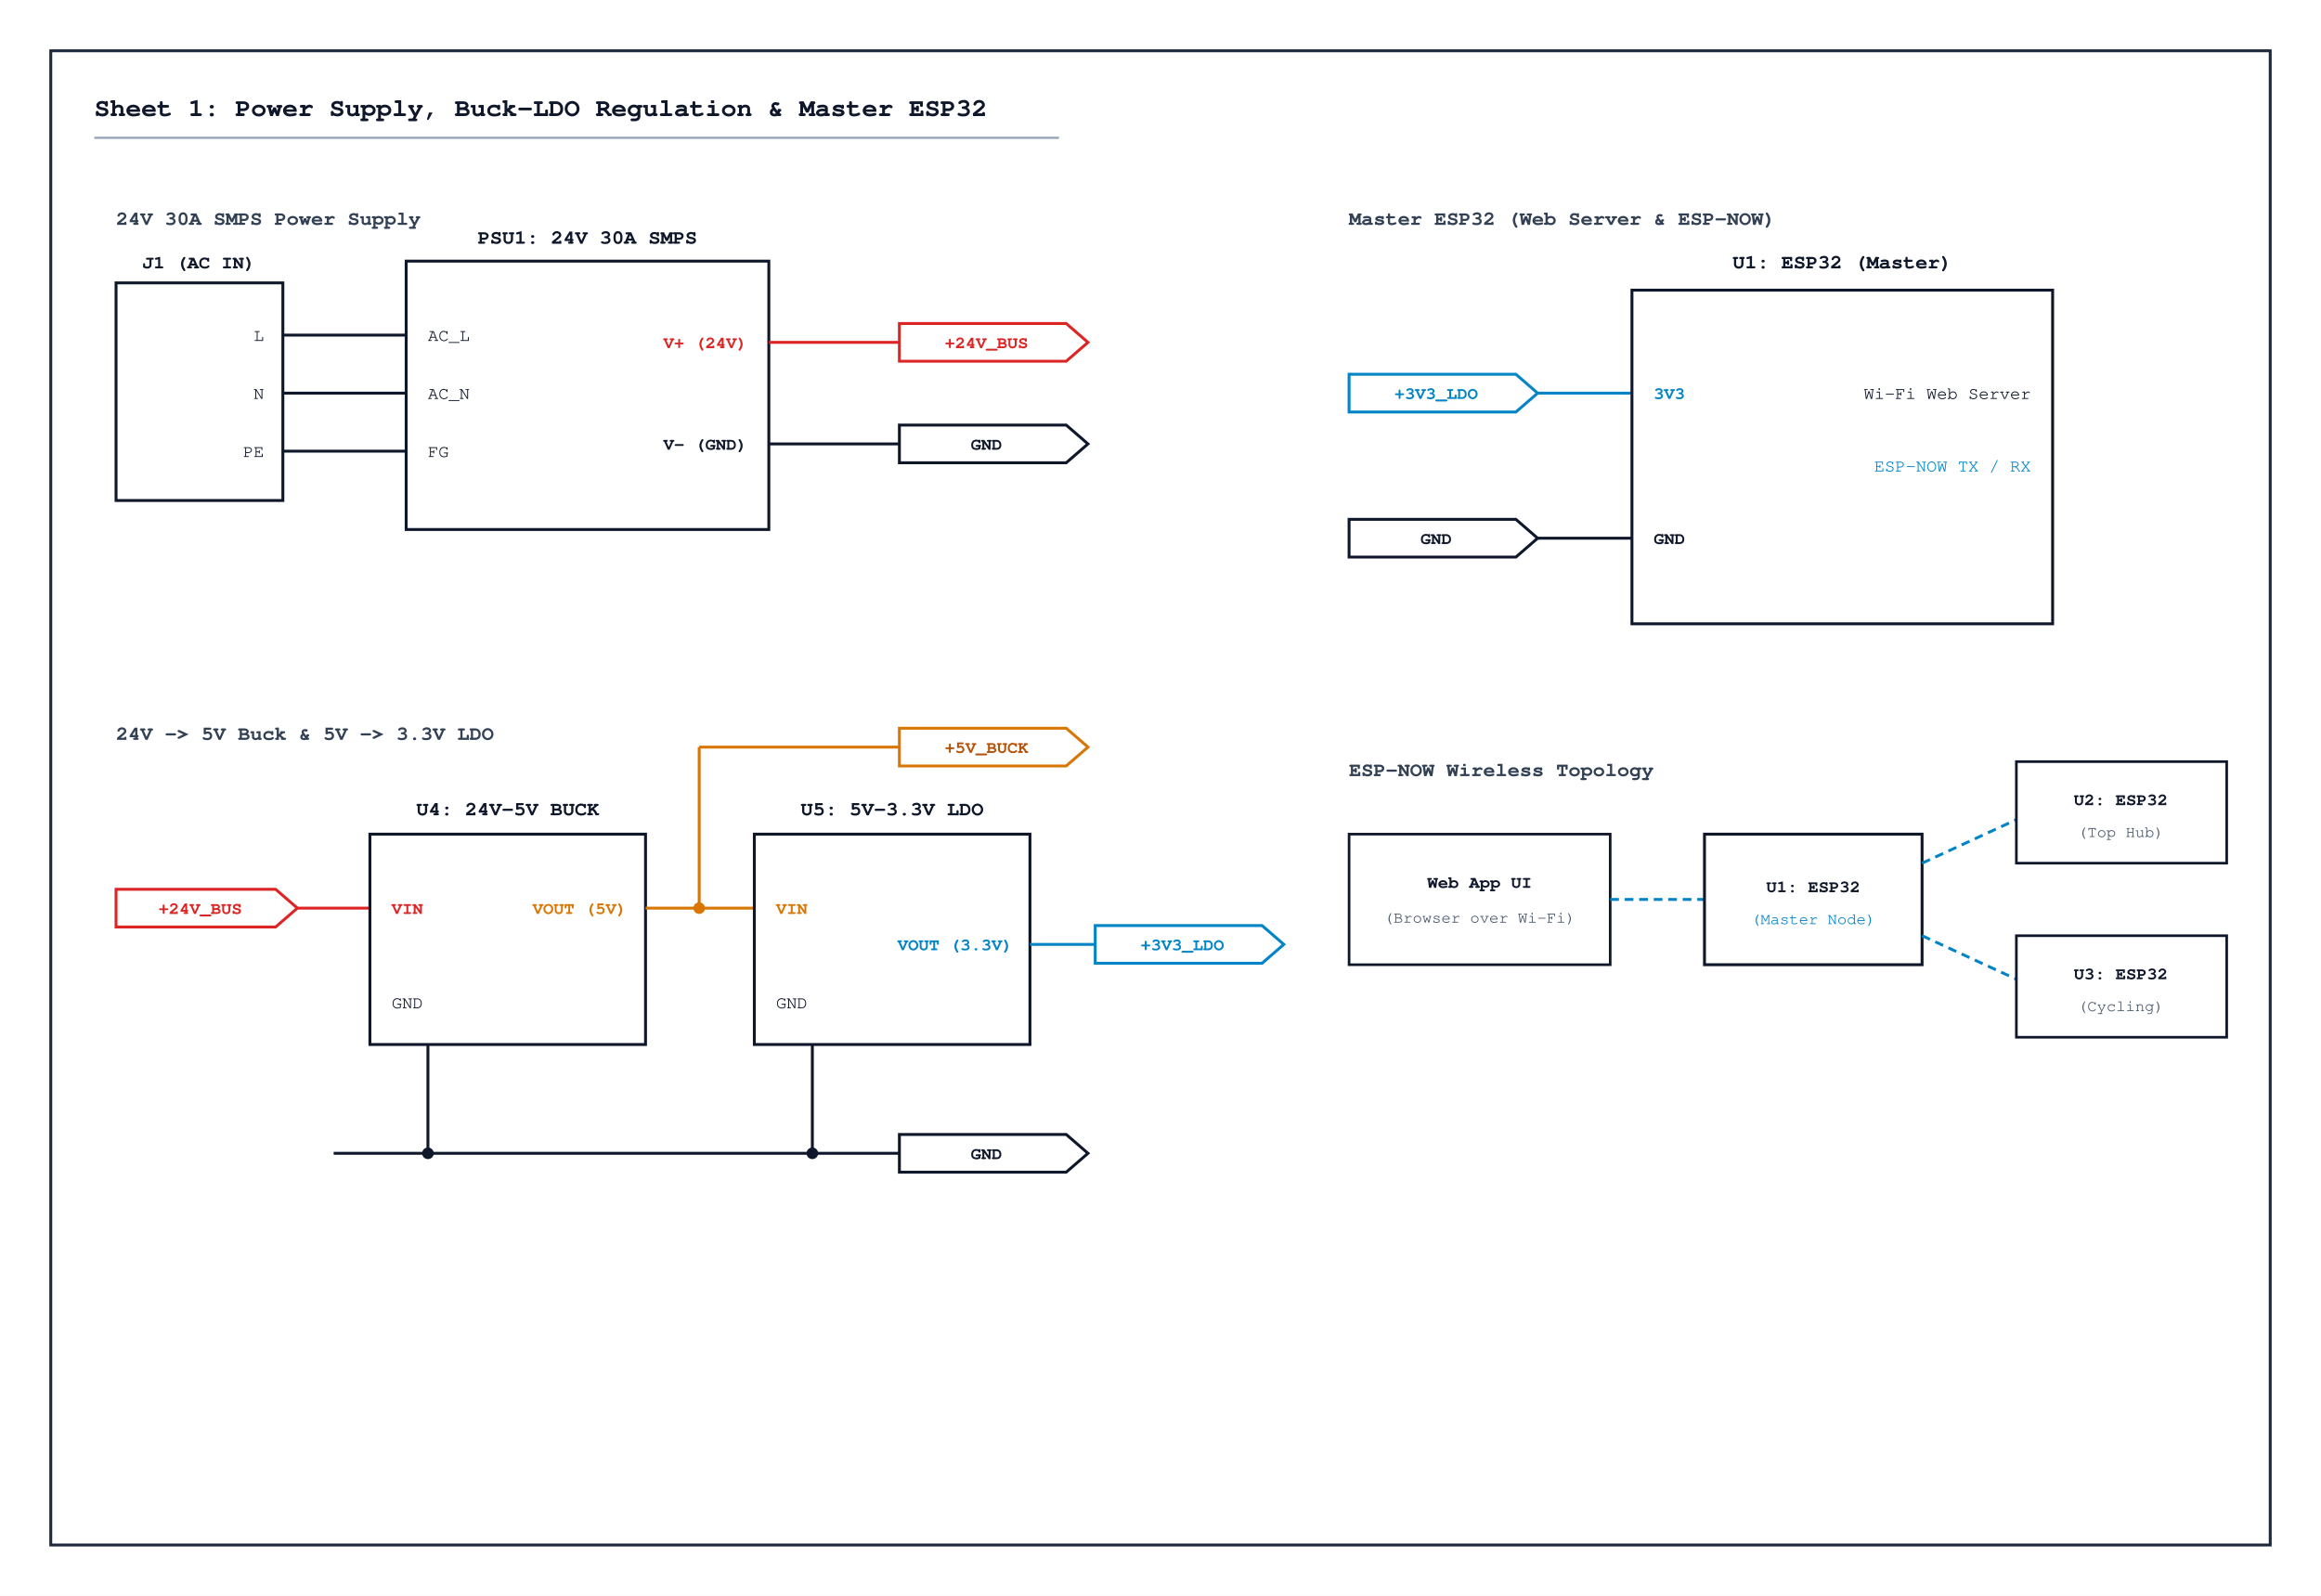
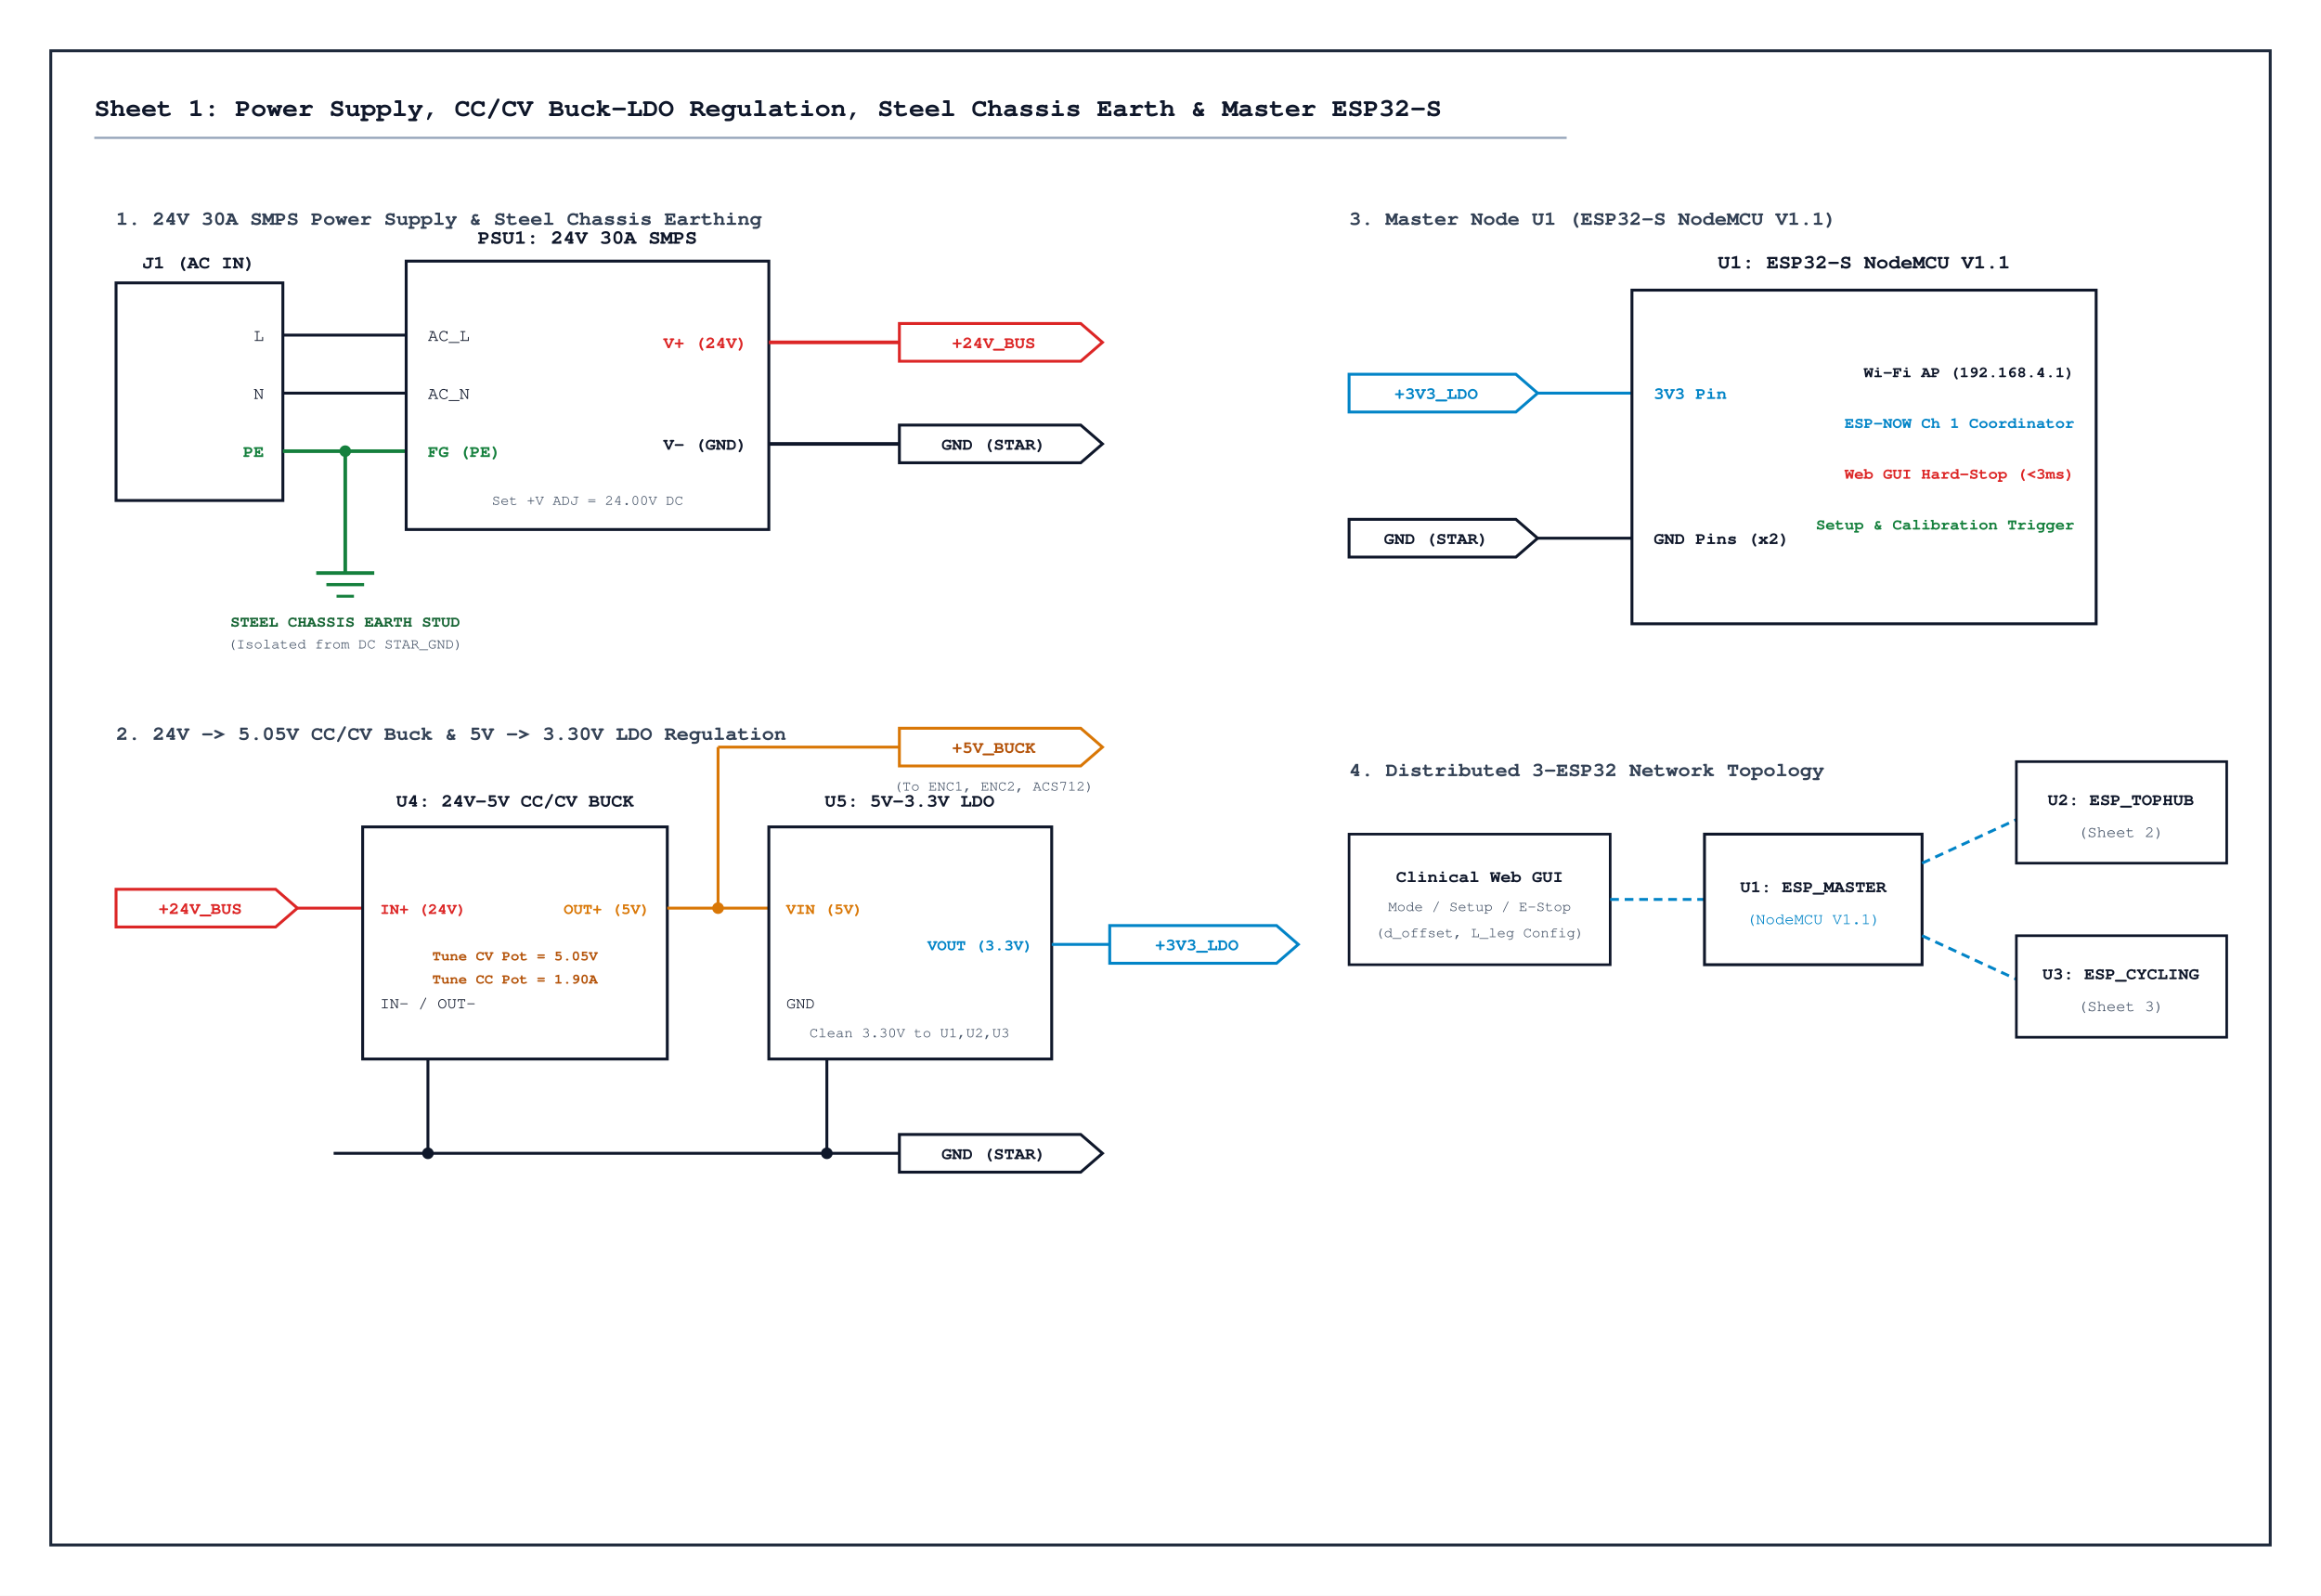
<svg xmlns="http://www.w3.org/2000/svg" viewBox="0 0 1600 1100" width="1600" height="1100" font-family="Courier, 'Courier New', monospace">
  <rect x="0" y="0" width="1600" height="1100" fill="#ffffff" />
  <rect x="35" y="35" width="1530" height="1030" fill="none" stroke="#1e293b" stroke-width="2" />
-   <text x="65" y="80" fill="#0f172a" font-size="18" font-weight="bold">Sheet 1: Power Supply, Buck-LDO Regulation &amp; Master ESP32</text>
-   <line x1="65" y1="95" x2="730" y2="95" stroke="#94a3b8" stroke-width="1.5" />
-   <text x="80" y="155" fill="#334155" font-size="14" font-weight="bold">24V 30A SMPS Power Supply</text>
+   <text x="65" y="80" fill="#0f172a" font-size="18" font-weight="bold">Sheet 1: Power Supply, CC/CV Buck-LDO Regulation, Steel Chassis Earth &amp; Master ESP32-S</text>
+   <line x1="65" y1="95" x2="1080" y2="95" stroke="#94a3b8" stroke-width="1.5" />
+   <text x="80" y="155" fill="#334155" font-size="14" font-weight="bold">1. 24V 30A SMPS Power Supply &amp; Steel Chassis Earthing</text>
  <rect x="80" y="195" width="115" height="150" fill="#ffffff" stroke="#0f172a" stroke-width="2" />
  <text x="137" y="185" fill="#0f172a" font-size="13" font-weight="bold" text-anchor="middle">J1 (AC IN)</text>
  <text x="182" y="235" fill="#0f172a" font-size="12" text-anchor="end">L</text>
  <text x="182" y="275" fill="#0f172a" font-size="12" text-anchor="end">N</text>
-   <text x="182" y="315" fill="#0f172a" font-size="12" text-anchor="end">PE</text>
+   <text x="182" y="315" fill="#15803d" font-size="12" font-weight="bold" text-anchor="end">PE</text>
  <line x1="195" y1="231" x2="280" y2="231" stroke="#0f172a" stroke-width="2" />
  <line x1="195" y1="271" x2="280" y2="271" stroke="#0f172a" stroke-width="2" />
-   <line x1="195" y1="311" x2="280" y2="311" stroke="#0f172a" stroke-width="2" />
+   <line x1="195" y1="311" x2="280" y2="311" stroke="#15803d" stroke-width="2.5" />
+   <circle cx="238" cy="311" r="4" fill="#15803d" />
+   <line x1="238" y1="311" x2="238" y2="395" stroke="#15803d" stroke-width="2.5" />
+   <line x1="218" y1="395" x2="258" y2="395" stroke="#15803d" stroke-width="2.5" />
+   <line x1="225" y1="403" x2="251" y2="403" stroke="#15803d" stroke-width="2.2" />
+   <line x1="232" y1="411" x2="244" y2="411" stroke="#15803d" stroke-width="2" />
+   <text x="238" y="432" fill="#166534" font-size="11" font-weight="bold" text-anchor="middle">STEEL CHASSIS EARTH STUD</text>
+   <text x="238" y="447" fill="#475569" font-size="10" text-anchor="middle">(Isolated from DC STAR_GND)</text>
  <rect x="280" y="180" width="250" height="185" fill="#ffffff" stroke="#0f172a" stroke-width="2" />
  <text x="405" y="168" fill="#0f172a" font-size="14" font-weight="bold" text-anchor="middle">PSU1: 24V 30A SMPS</text>
  <text x="295" y="235" fill="#0f172a" font-size="12">AC_L</text>
  <text x="295" y="275" fill="#0f172a" font-size="12">AC_N</text>
-   <text x="295" y="315" fill="#0f172a" font-size="12">FG</text>
+   <text x="295" y="315" fill="#15803d" font-size="12" font-weight="bold">FG (PE)</text>
+   <text x="405" y="348" fill="#475569" font-size="10" text-anchor="middle">Set +V ADJ = 24.00V DC</text>
  <text x="515" y="240" fill="#dc2626" font-size="12" font-weight="bold" text-anchor="end">V+ (24V)</text>
  <text x="515" y="310" fill="#0f172a" font-size="12" font-weight="bold" text-anchor="end">V- (GND)</text>
-   <line x1="530" y1="236" x2="620" y2="236" stroke="#dc2626" stroke-width="2" />
-   <polygon points="620,223 735,223 750,236 735,249 620,249" fill="#ffffff" stroke="#dc2626" stroke-width="2" />
-   <text x="680" y="240" fill="#dc2626" font-size="12" font-weight="bold" text-anchor="middle">+24V_BUS</text>
-   <line x1="530" y1="306" x2="620" y2="306" stroke="#0f172a" stroke-width="2" />
-   <polygon points="620,293 735,293 750,306 735,319 620,319" fill="#ffffff" stroke="#0f172a" stroke-width="2" />
-   <text x="680" y="310" fill="#0f172a" font-size="12" font-weight="bold" text-anchor="middle">GND</text>
-   <text x="80" y="510" fill="#334155" font-size="14" font-weight="bold">24V -&gt; 5V Buck &amp; 5V -&gt; 3.3V LDO</text>
+   <line x1="530" y1="236" x2="620" y2="236" stroke="#dc2626" stroke-width="2.5" />
+   <polygon points="620,223 745,223 760,236 745,249 620,249" fill="#ffffff" stroke="#dc2626" stroke-width="2" />
+   <text x="685" y="240" fill="#dc2626" font-size="12" font-weight="bold" text-anchor="middle">+24V_BUS</text>
+   <line x1="530" y1="306" x2="620" y2="306" stroke="#0f172a" stroke-width="2.5" />
+   <polygon points="620,293 745,293 760,306 745,319 620,319" fill="#ffffff" stroke="#0f172a" stroke-width="2" />
+   <text x="685" y="310" fill="#0f172a" font-size="12" font-weight="bold" text-anchor="middle">GND (STAR)</text>
+   <text x="80" y="510" fill="#334155" font-size="14" font-weight="bold">2. 24V -&gt; 5.05V CC/CV Buck &amp; 5V -&gt; 3.30V LDO Regulation</text>
  <polygon points="80,613 190,613 205,626 190,639 80,639" fill="#ffffff" stroke="#dc2626" stroke-width="2" />
  <text x="138" y="630" fill="#dc2626" font-size="12" font-weight="bold" text-anchor="middle">+24V_BUS</text>
-   <line x1="205" y1="626" x2="255" y2="626" stroke="#dc2626" stroke-width="2" />
-   <rect x="255" y="575" width="190" height="145" fill="#ffffff" stroke="#0f172a" stroke-width="2" />
-   <text x="350" y="562" fill="#0f172a" font-size="14" font-weight="bold" text-anchor="middle">U4: 24V-5V BUCK</text>
-   <text x="270" y="630" fill="#dc2626" font-size="12" font-weight="bold">VIN</text>
-   <text x="270" y="695" fill="#0f172a" font-size="12">GND</text>
-   <text x="432" y="630" fill="#d97706" font-size="12" font-weight="bold" text-anchor="end">VOUT (5V)</text>
-   <line x1="295" y1="720" x2="295" y2="795" stroke="#0f172a" stroke-width="2" />
+   <line x1="205" y1="626" x2="250" y2="626" stroke="#dc2626" stroke-width="2" />
+   <rect x="250" y="570" width="210" height="160" fill="#ffffff" stroke="#0f172a" stroke-width="2" />
+   <text x="355" y="556" fill="#0f172a" font-size="13" font-weight="bold" text-anchor="middle">U4: 24V-5V CC/CV BUCK</text>
+   <text x="262" y="630" fill="#dc2626" font-size="11" font-weight="bold">IN+ (24V)</text>
+   <text x="262" y="695" fill="#0f172a" font-size="11">IN- / OUT-</text>
+   <text x="448" y="630" fill="#d97706" font-size="11" font-weight="bold" text-anchor="end">OUT+ (5V)</text>
+   <text x="355" y="662" fill="#b45309" font-size="10" font-weight="bold" text-anchor="middle">Tune CV Pot = 5.05V</text>
+   <text x="355" y="678" fill="#b45309" font-size="10" font-weight="bold" text-anchor="middle">Tune CC Pot = 1.90A</text>
+   <line x1="295" y1="730" x2="295" y2="795" stroke="#0f172a" stroke-width="2" />
  <circle cx="295" cy="795" r="4" fill="#0f172a" />
-   <line x1="445" y1="626" x2="520" y2="626" stroke="#d97706" stroke-width="2" />
-   <circle cx="482" cy="626" r="4" fill="#d97706" />
-   <line x1="482" y1="626" x2="482" y2="515" stroke="#d97706" stroke-width="2" />
-   <line x1="482" y1="515" x2="620" y2="515" stroke="#d97706" stroke-width="2" />
-   <polygon points="620,502 735,502 750,515 735,528 620,528" fill="#ffffff" stroke="#d97706" stroke-width="2" />
-   <text x="680" y="519" fill="#b45309" font-size="12" font-weight="bold" text-anchor="middle">+5V_BUCK</text>
-   <rect x="520" y="575" width="190" height="145" fill="#ffffff" stroke="#0f172a" stroke-width="2" />
-   <text x="615" y="562" fill="#0f172a" font-size="14" font-weight="bold" text-anchor="middle">U5: 5V-3.3V LDO</text>
-   <text x="535" y="630" fill="#d97706" font-size="12" font-weight="bold">VIN</text>
-   <text x="535" y="695" fill="#0f172a" font-size="12">GND</text>
-   <text x="698" y="655" fill="#0284c7" font-size="12" font-weight="bold" text-anchor="end">VOUT (3.3V)</text>
-   <line x1="560" y1="720" x2="560" y2="795" stroke="#0f172a" stroke-width="2" />
-   <circle cx="560" cy="795" r="4" fill="#0f172a" />
-   <line x1="710" y1="651" x2="755" y2="651" stroke="#0284c7" stroke-width="2" />
-   <polygon points="755,638 870,638 885,651 870,664 755,664" fill="#ffffff" stroke="#0284c7" stroke-width="2" />
-   <text x="815" y="655" fill="#0284c7" font-size="12" font-weight="bold" text-anchor="middle">+3V3_LDO</text>
+   <line x1="460" y1="626" x2="530" y2="626" stroke="#d97706" stroke-width="2" />
+   <circle cx="495" cy="626" r="4" fill="#d97706" />
+   <line x1="495" y1="626" x2="495" y2="515" stroke="#d97706" stroke-width="2" />
+   <line x1="495" y1="515" x2="620" y2="515" stroke="#d97706" stroke-width="2" />
+   <polygon points="620,502 745,502 760,515 745,528 620,528" fill="#ffffff" stroke="#d97706" stroke-width="2" />
+   <text x="685" y="519" fill="#b45309" font-size="12" font-weight="bold" text-anchor="middle">+5V_BUCK</text>
+   <text x="685" y="545" fill="#475569" font-size="10" text-anchor="middle">(To ENC1, ENC2, ACS712)</text>
+   <rect x="530" y="570" width="195" height="160" fill="#ffffff" stroke="#0f172a" stroke-width="2" />
+   <text x="627" y="556" fill="#0f172a" font-size="13" font-weight="bold" text-anchor="middle">U5: 5V-3.3V LDO</text>
+   <text x="542" y="630" fill="#d97706" font-size="11" font-weight="bold">VIN (5V)</text>
+   <text x="542" y="695" fill="#0f172a" font-size="11">GND</text>
+   <text x="712" y="655" fill="#0284c7" font-size="11" font-weight="bold" text-anchor="end">VOUT (3.3V)</text>
+   <text x="627" y="715" fill="#475569" font-size="10" text-anchor="middle">Clean 3.30V to U1,U2,U3</text>
+   <line x1="570" y1="730" x2="570" y2="795" stroke="#0f172a" stroke-width="2" />
+   <circle cx="570" cy="795" r="4" fill="#0f172a" />
+   <line x1="725" y1="651" x2="765" y2="651" stroke="#0284c7" stroke-width="2" />
+   <polygon points="765,638 880,638 895,651 880,664 765,664" fill="#ffffff" stroke="#0284c7" stroke-width="2" />
+   <text x="825" y="655" fill="#0284c7" font-size="12" font-weight="bold" text-anchor="middle">+3V3_LDO</text>
  <line x1="230" y1="795" x2="620" y2="795" stroke="#0f172a" stroke-width="2" />
-   <polygon points="620,782 735,782 750,795 735,808 620,808" fill="#ffffff" stroke="#0f172a" stroke-width="2" />
-   <text x="680" y="799" fill="#0f172a" font-size="12" font-weight="bold" text-anchor="middle">GND</text>
-   <text x="930" y="155" fill="#334155" font-size="14" font-weight="bold">Master ESP32 (Web Server &amp; ESP-NOW)</text>
+   <polygon points="620,782 745,782 760,795 745,808 620,808" fill="#ffffff" stroke="#0f172a" stroke-width="2" />
+   <text x="685" y="799" fill="#0f172a" font-size="12" font-weight="bold" text-anchor="middle">GND (STAR)</text>
+   <text x="930" y="155" fill="#334155" font-size="14" font-weight="bold">3. Master Node U1 (ESP32-S NodeMCU V1.1)</text>
  <polygon points="930,258 1045,258 1060,271 1045,284 930,284" fill="#ffffff" stroke="#0284c7" stroke-width="2" />
  <text x="990" y="275" fill="#0284c7" font-size="12" font-weight="bold" text-anchor="middle">+3V3_LDO</text>
  <line x1="1060" y1="271" x2="1125" y2="271" stroke="#0284c7" stroke-width="2" />
  <polygon points="930,358 1045,358 1060,371 1045,384 930,384" fill="#ffffff" stroke="#0f172a" stroke-width="2" />
-   <text x="990" y="375" fill="#0f172a" font-size="12" font-weight="bold" text-anchor="middle">GND</text>
+   <text x="990" y="375" fill="#0f172a" font-size="12" font-weight="bold" text-anchor="middle">GND (STAR)</text>
  <line x1="1060" y1="371" x2="1125" y2="371" stroke="#0f172a" stroke-width="2" />
-   <rect x="1125" y="200" width="290" height="230" fill="#ffffff" stroke="#0f172a" stroke-width="2" />
-   <text x="1270" y="185" fill="#0f172a" font-size="14" font-weight="bold" text-anchor="middle">U1: ESP32 (Master)</text>
-   <text x="1140" y="275" fill="#0284c7" font-size="12" font-weight="bold">3V3</text>
-   <text x="1140" y="375" fill="#0f172a" font-size="12" font-weight="bold">GND</text>
-   <text x="1400" y="275" fill="#0f172a" font-size="12" text-anchor="end">Wi-Fi Web Server</text>
-   <text x="1400" y="325" fill="#0284c7" font-size="12" text-anchor="end">ESP-NOW TX / RX</text>
-   <text x="930" y="535" fill="#334155" font-size="14" font-weight="bold">ESP-NOW Wireless Topology</text>
+   <rect x="1125" y="200" width="320" height="230" fill="#ffffff" stroke="#0f172a" stroke-width="2" />
+   <text x="1285" y="185" fill="#0f172a" font-size="14" font-weight="bold" text-anchor="middle">U1: ESP32-S NodeMCU V1.1</text>
+   <text x="1140" y="275" fill="#0284c7" font-size="12" font-weight="bold">3V3 Pin</text>
+   <text x="1140" y="375" fill="#0f172a" font-size="12" font-weight="bold">GND Pins (x2)</text>
+   <text x="1430" y="260" fill="#0f172a" font-size="11" font-weight="bold" text-anchor="end">Wi-Fi AP (192.168.4.1)</text>
+   <text x="1430" y="295" fill="#0284c7" font-size="11" font-weight="bold" text-anchor="end">ESP-NOW Ch 1 Coordinator</text>
+   <text x="1430" y="330" fill="#dc2626" font-size="11" font-weight="bold" text-anchor="end">Web GUI Hard-Stop (&lt;3ms)</text>
+   <text x="1430" y="365" fill="#15803d" font-size="11" font-weight="bold" text-anchor="end">Setup &amp; Calibration Trigger</text>
+   <text x="930" y="535" fill="#334155" font-size="14" font-weight="bold">4. Distributed 3-ESP32 Network Topology</text>
  <rect x="930" y="575" width="180" height="90" fill="#ffffff" stroke="#0f172a" stroke-width="1.8" />
-   <text x="1020" y="612" fill="#0f172a" font-size="12" font-weight="bold" text-anchor="middle">Web App UI</text>
-   <text x="1020" y="636" fill="#475569" font-size="11" text-anchor="middle">(Browser over Wi-Fi)</text>
+   <text x="1020" y="608" fill="#0f172a" font-size="12" font-weight="bold" text-anchor="middle">Clinical Web GUI</text>
+   <text x="1020" y="628" fill="#475569" font-size="10" text-anchor="middle">Mode / Setup / E-Stop</text>
+   <text x="1020" y="646" fill="#475569" font-size="10" text-anchor="middle">(d_offset, L_leg Config)</text>
  <line x1="1110" y1="620" x2="1175" y2="620" stroke="#0284c7" stroke-width="2" stroke-dasharray="6,4" />
  <rect x="1175" y="575" width="150" height="90" fill="#ffffff" stroke="#0f172a" stroke-width="2" />
-   <text x="1250" y="615" fill="#0f172a" font-size="12" font-weight="bold" text-anchor="middle">U1: ESP32</text>
-   <text x="1250" y="637" fill="#0284c7" font-size="11" text-anchor="middle">(Master Node)</text>
+   <text x="1250" y="615" fill="#0f172a" font-size="12" font-weight="bold" text-anchor="middle">U1: ESP_MASTER</text>
+   <text x="1250" y="637" fill="#0284c7" font-size="11" text-anchor="middle">(NodeMCU V1.1)</text>
  <line x1="1325" y1="595" x2="1390" y2="565" stroke="#0284c7" stroke-width="2" stroke-dasharray="6,4" />
  <line x1="1325" y1="645" x2="1390" y2="675" stroke="#0284c7" stroke-width="2" stroke-dasharray="6,4" />
  <rect x="1390" y="525" width="145" height="70" fill="#ffffff" stroke="#0f172a" stroke-width="1.8" />
-   <text x="1462" y="555" fill="#0f172a" font-size="12" font-weight="bold" text-anchor="middle">U2: ESP32</text>
-   <text x="1462" y="577" fill="#475569" font-size="11" text-anchor="middle">(Top Hub)</text>
+   <text x="1462" y="555" fill="#0f172a" font-size="12" font-weight="bold" text-anchor="middle">U2: ESP_TOPHUB</text>
+   <text x="1462" y="577" fill="#475569" font-size="11" text-anchor="middle">(Sheet 2)</text>
  <rect x="1390" y="645" width="145" height="70" fill="#ffffff" stroke="#0f172a" stroke-width="1.8" />
-   <text x="1462" y="675" fill="#0f172a" font-size="12" font-weight="bold" text-anchor="middle">U3: ESP32</text>
-   <text x="1462" y="697" fill="#475569" font-size="11" text-anchor="middle">(Cycling)</text>
+   <text x="1462" y="675" fill="#0f172a" font-size="12" font-weight="bold" text-anchor="middle">U3: ESP_CYCLING</text>
+   <text x="1462" y="697" fill="#475569" font-size="11" text-anchor="middle">(Sheet 3)</text>
</svg>
